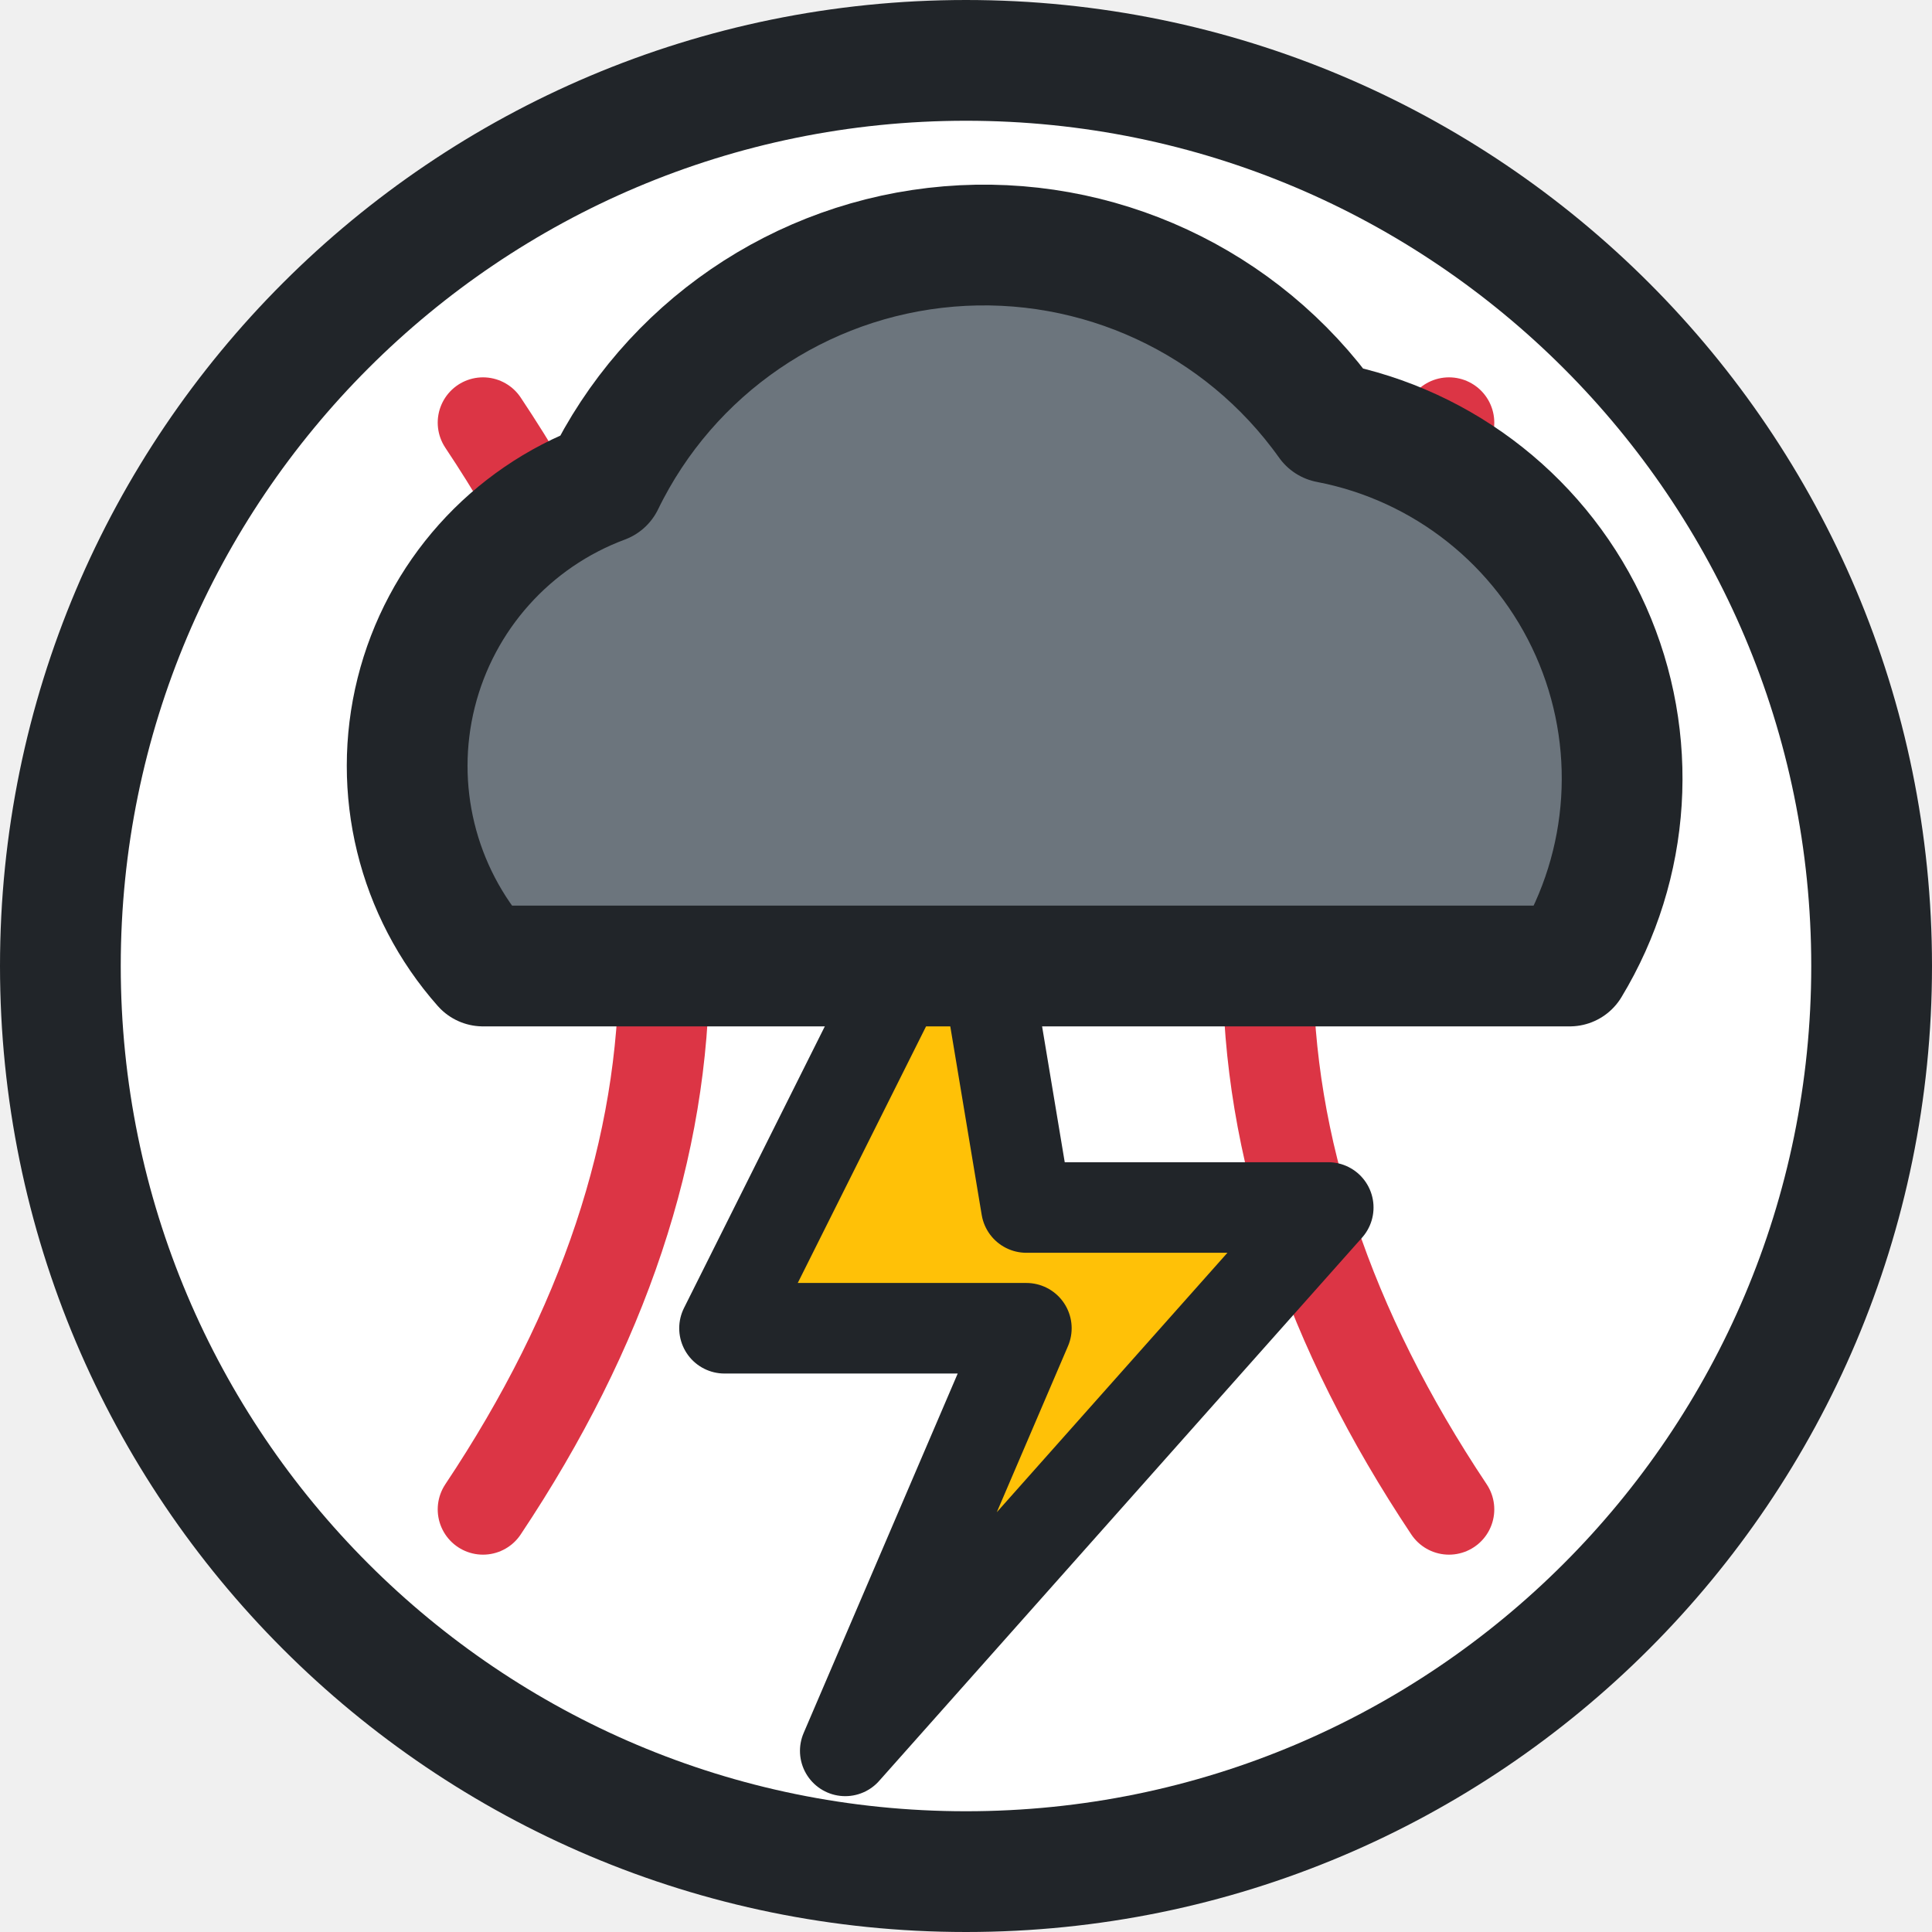
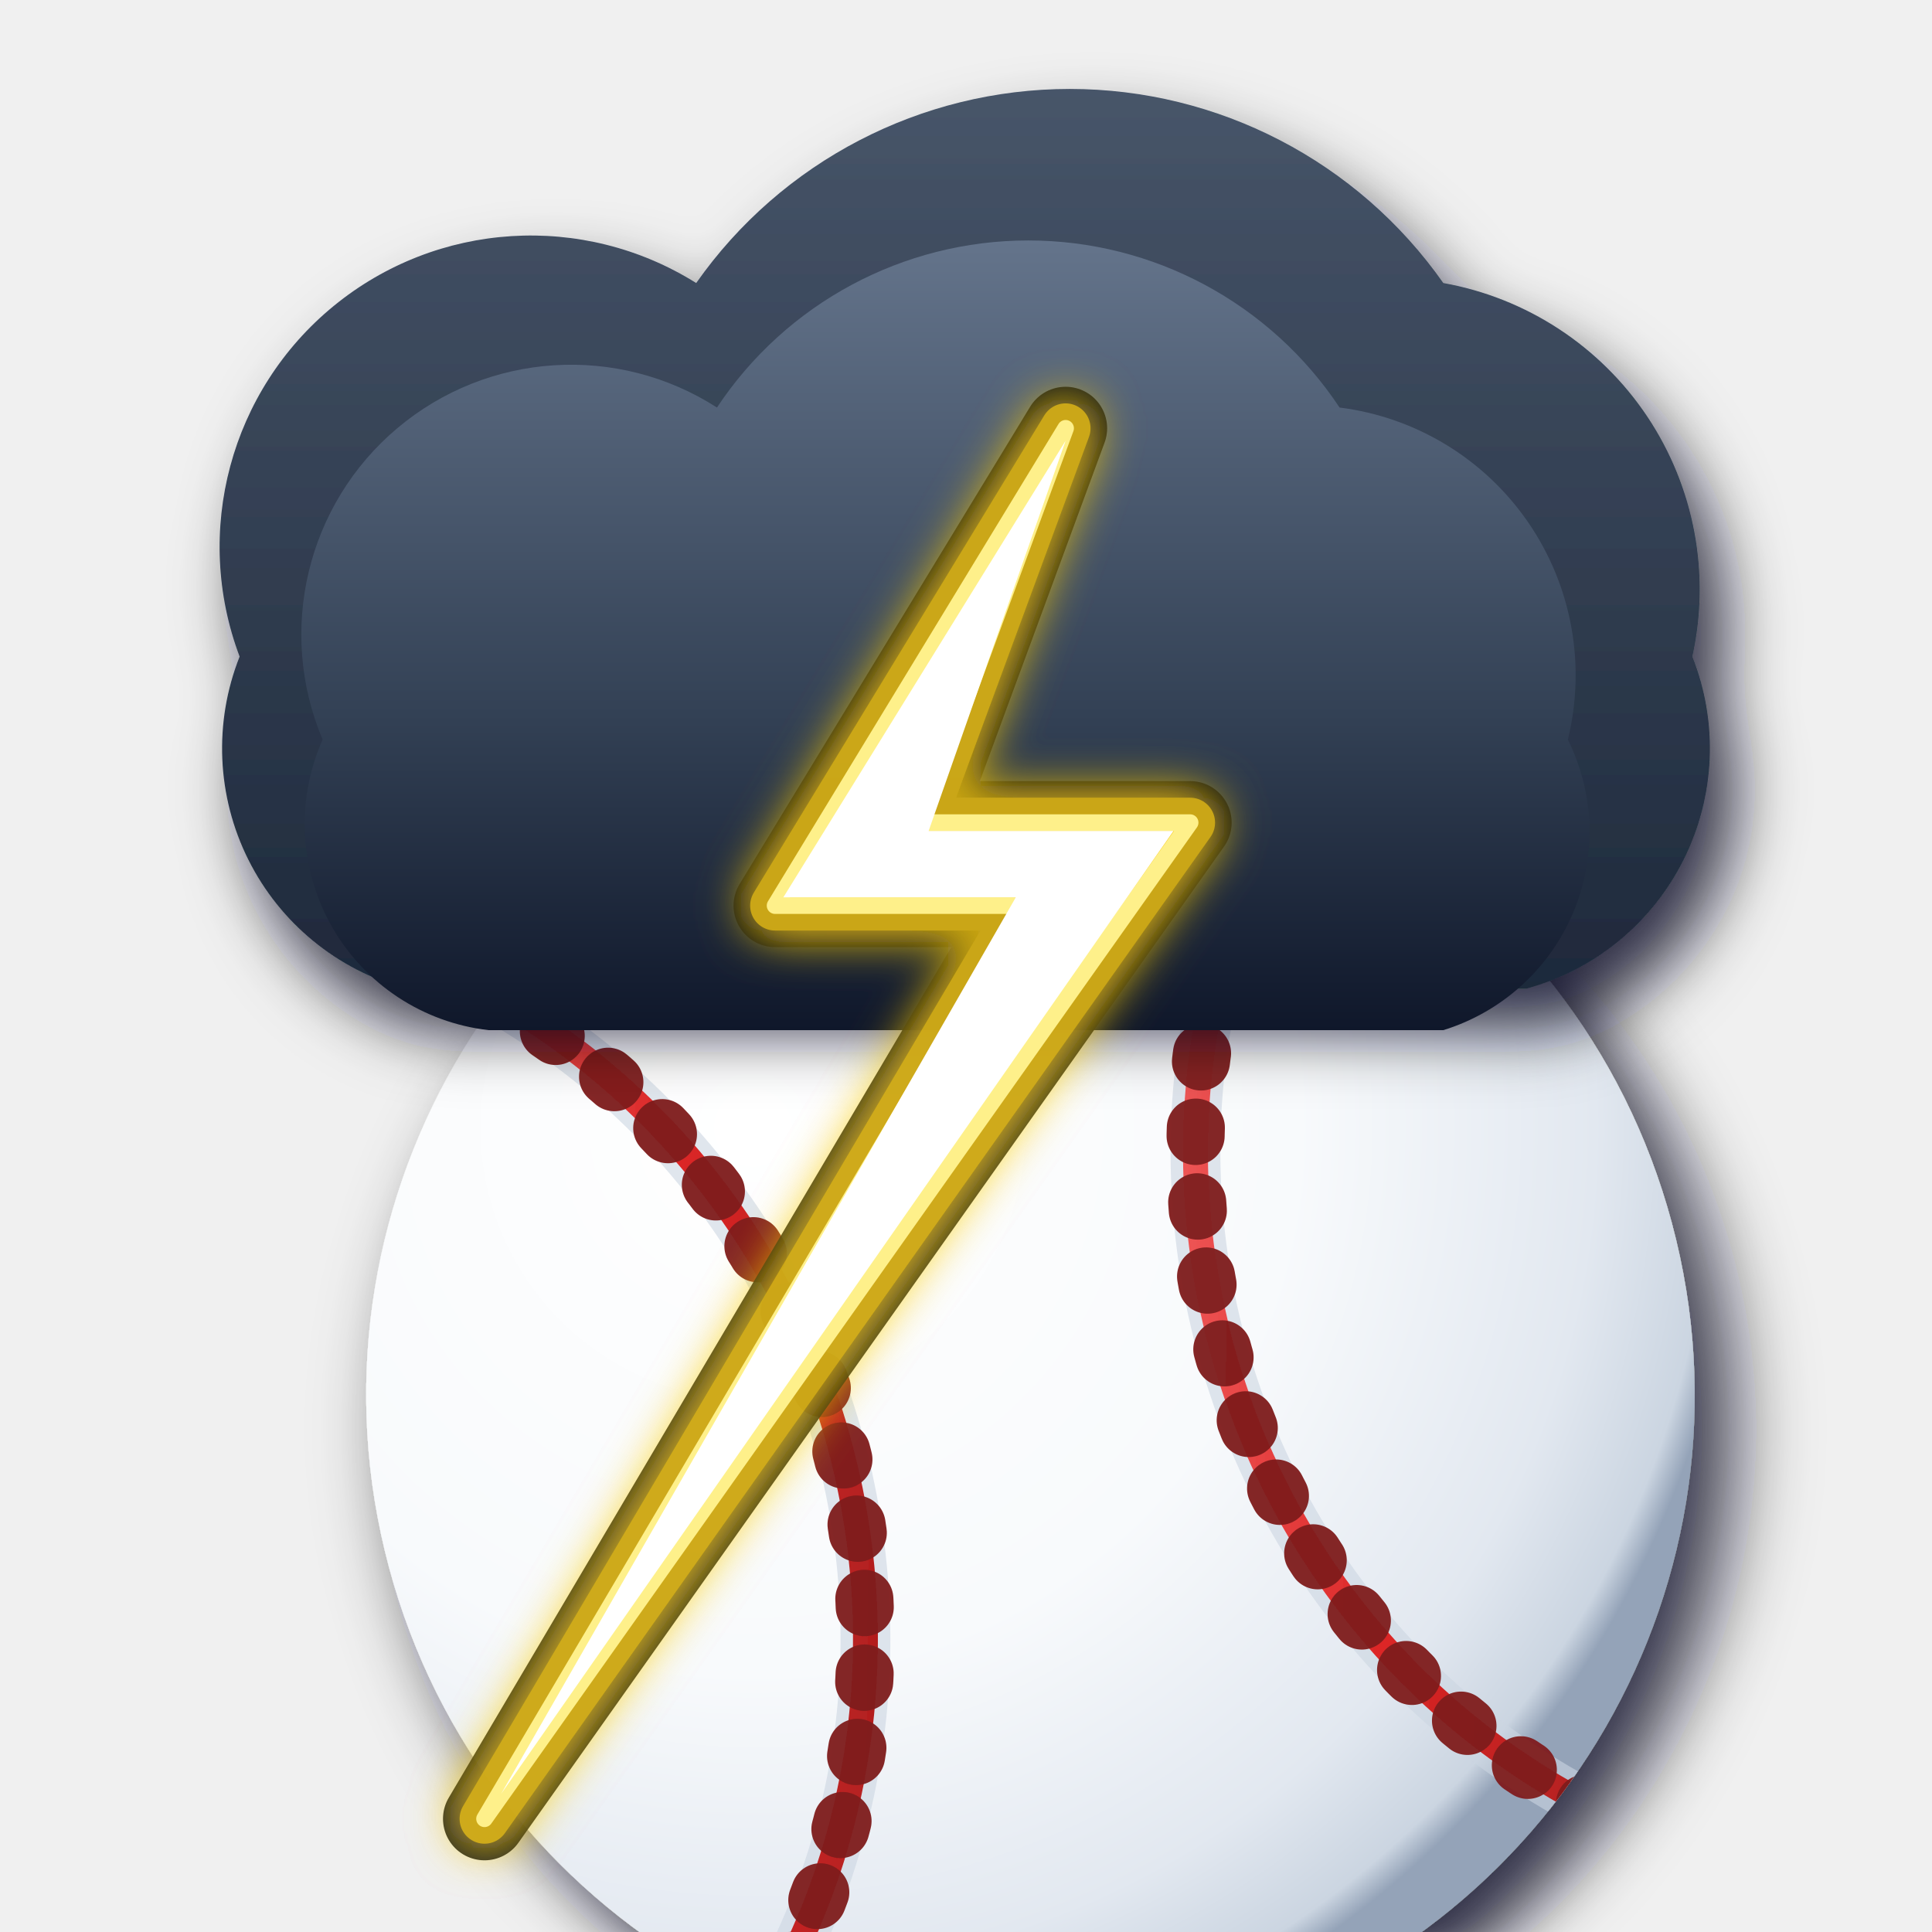
- <svg xmlns="http://www.w3.org/2000/svg" viewBox="0 0 64 64">
-   <circle cx="32" cy="32" r="30" fill="#ffffff" stroke="#212529" stroke-width="4" />
-   <path d="M 16 14 Q 28 32 16 50" fill="none" stroke="#dc3545" stroke-width="3" stroke-linecap="round" />
-   <path d="M 48 14 Q 36 32 48 50" fill="none" stroke="#dc3545" stroke-width="3" stroke-linecap="round" />
-   <path d="M 32 28 L 24 44 L 34 44 L 28 58 L 44 40 L 34 40 Z" fill="#ffc107" stroke="#212529" stroke-width="3" stroke-linejoin="round" />
-   <path d="M 16 32 A 10 10 0 0 1 20 16 A 14 14 0 0 1 44 14 A 12 12 0 0 1 52 32 Z" fill="#6c757d" stroke="#212529" stroke-width="4" stroke-linejoin="round" />
+ <svg xmlns="http://www.w3.org/2000/svg" viewBox="0 0 512 512" width="512" height="512">
+   <defs>
+     <radialGradient id="baseball-grad" cx="35%" cy="25%" r="75%">
+       <stop offset="0%" stop-color="#ffffff" />
+       <stop offset="55%" stop-color="#f8fafc" />
+       <stop offset="85%" stop-color="#e2e8f0" />
+       <stop offset="97%" stop-color="#cbd5e1" />
+       <stop offset="100%" stop-color="#94a3b8" />
+     </radialGradient>
+     <linearGradient id="seam-grad" x1="0%" y1="0%" x2="100%" y2="100%">
+       <stop offset="0%" stop-color="#f87171" />
+       <stop offset="50%" stop-color="#dc2626" />
+       <stop offset="100%" stop-color="#991b1b" />
+     </linearGradient>
+     <filter id="drop-shadow" x="-20%" y="-20%" width="140%" height="140%">
+       <feDropShadow dx="6" dy="10" stdDeviation="8" flood-color="#020617" flood-opacity="0.8" />
+     </filter>
+     <filter id="lightning-glow" x="-50%" y="-50%" width="200%" height="200%">
+       <feGaussianBlur stdDeviation="6" result="coloredBlur" />
+       <feMerge>
+         <feMergeNode in="coloredBlur" />
+         <feMergeNode in="coloredBlur" />
+         <feMergeNode in="SourceGraphic" />
+       </feMerge>
+     </filter>
+     <linearGradient id="cloud-grad-back" x1="0%" y1="0%" x2="0%" y2="100%">
+       <stop offset="0%" stop-color="#475569" />
+       <stop offset="100%" stop-color="#1e293b" />
+     </linearGradient>
+     <linearGradient id="cloud-grad-front" x1="0%" y1="0%" x2="0%" y2="100%">
+       <stop offset="0%" stop-color="#64748b" />
+       <stop offset="60%" stop-color="#334155" />
+       <stop offset="100%" stop-color="#0f172a" />
+     </linearGradient>
+     <clipPath id="baseball-boundary">
+       <circle cx="0" cy="60" r="160" />
+     </clipPath>
+   </defs>
+   <g transform="translate(256, 240) scale(1.1)">
+     <g transform="translate(0, 60) rotate(-15)" filter="url(#drop-shadow)">
+       <circle cx="0" cy="60" r="160" fill="url(#baseball-grad)" />
+       <g clip-path="url(#baseball-boundary)">
+         <path d="M -130 -90 C -20 -20, -20 140, -130 210" fill="none" stroke="#cbd5e1" stroke-width="12" stroke-linecap="round" opacity="0.6" />
+         <path d="M -130 -90 C -20 -20, -20 140, -130 210" fill="none" stroke="url(#seam-grad)" stroke-width="6" stroke-linecap="round" />
+         <path d="M -130 -90 C -20 -20, -20 140, -130 210" fill="none" stroke="#7f1d1d" stroke-width="14" stroke-dasharray="2, 16" stroke-linecap="round" opacity="0.95" />
+         <path d="M 130 -90 C 20 -20, 20 140, 130 210" fill="none" stroke="#cbd5e1" stroke-width="12" stroke-linecap="round" opacity="0.6" />
+         <path d="M 130 -90 C 20 -20, 20 140, 130 210" fill="none" stroke="url(#seam-grad)" stroke-width="6" stroke-linecap="round" />
+         <path d="M 130 -90 C 20 -20, 20 140, 130 210" fill="none" stroke="#7f1d1d" stroke-width="14" stroke-dasharray="2, 16" stroke-linecap="round" opacity="0.95" />
+       </g>
+     </g>
+     <path d="M -175 -60               A 75 75 0 0 1 -65 -150               A 110 110 0 0 1 115 -150               A 75 75 0 0 1 175 -60               A 60 60 0 0 1 135 20               L -135 20               A 60 60 0 0 1 -175 -60 Z" fill="url(#cloud-grad-back)" filter="url(#drop-shadow)" />
+     <path d="M -155 -40               A 65 65 0 0 1 -60 -120               A 90 90 0 0 1 90 -120               A 65 65 0 0 1 145 -40               A 50 50 0 0 1 115 30               L -115 30               A 50 50 0 0 1 -155 -40 Z" fill="url(#cloud-grad-front)" />
+     <path d="M 24 -115               L -46 0               L 14 0               L -116 220               L 54 -20               L -11 -20 Z" fill="#090d16" stroke="#090d16" stroke-width="20" stroke-linejoin="round" opacity="0.9" />
+     <path d="M 24 -115               L -46 0               L 14 0               L -116 220               L 54 -20               L -11 -20 Z" fill="#eab308" stroke="#facc15" stroke-width="12" stroke-linejoin="round" filter="url(#lightning-glow)" opacity="0.8" />
+     <path d="M 24 -115               L -46 0               L 14 0               L -116 220               L 54 -20               L -11 -20 Z" fill="#facc15" stroke="#fef08a" stroke-width="4" stroke-linejoin="round" />
+     <path d="M 24 -112               L -44 -2               L 12 -2               L -112 214               L 50 -18               L -9 -18 Z" fill="#ffffff" />
+   </g>
</svg>
